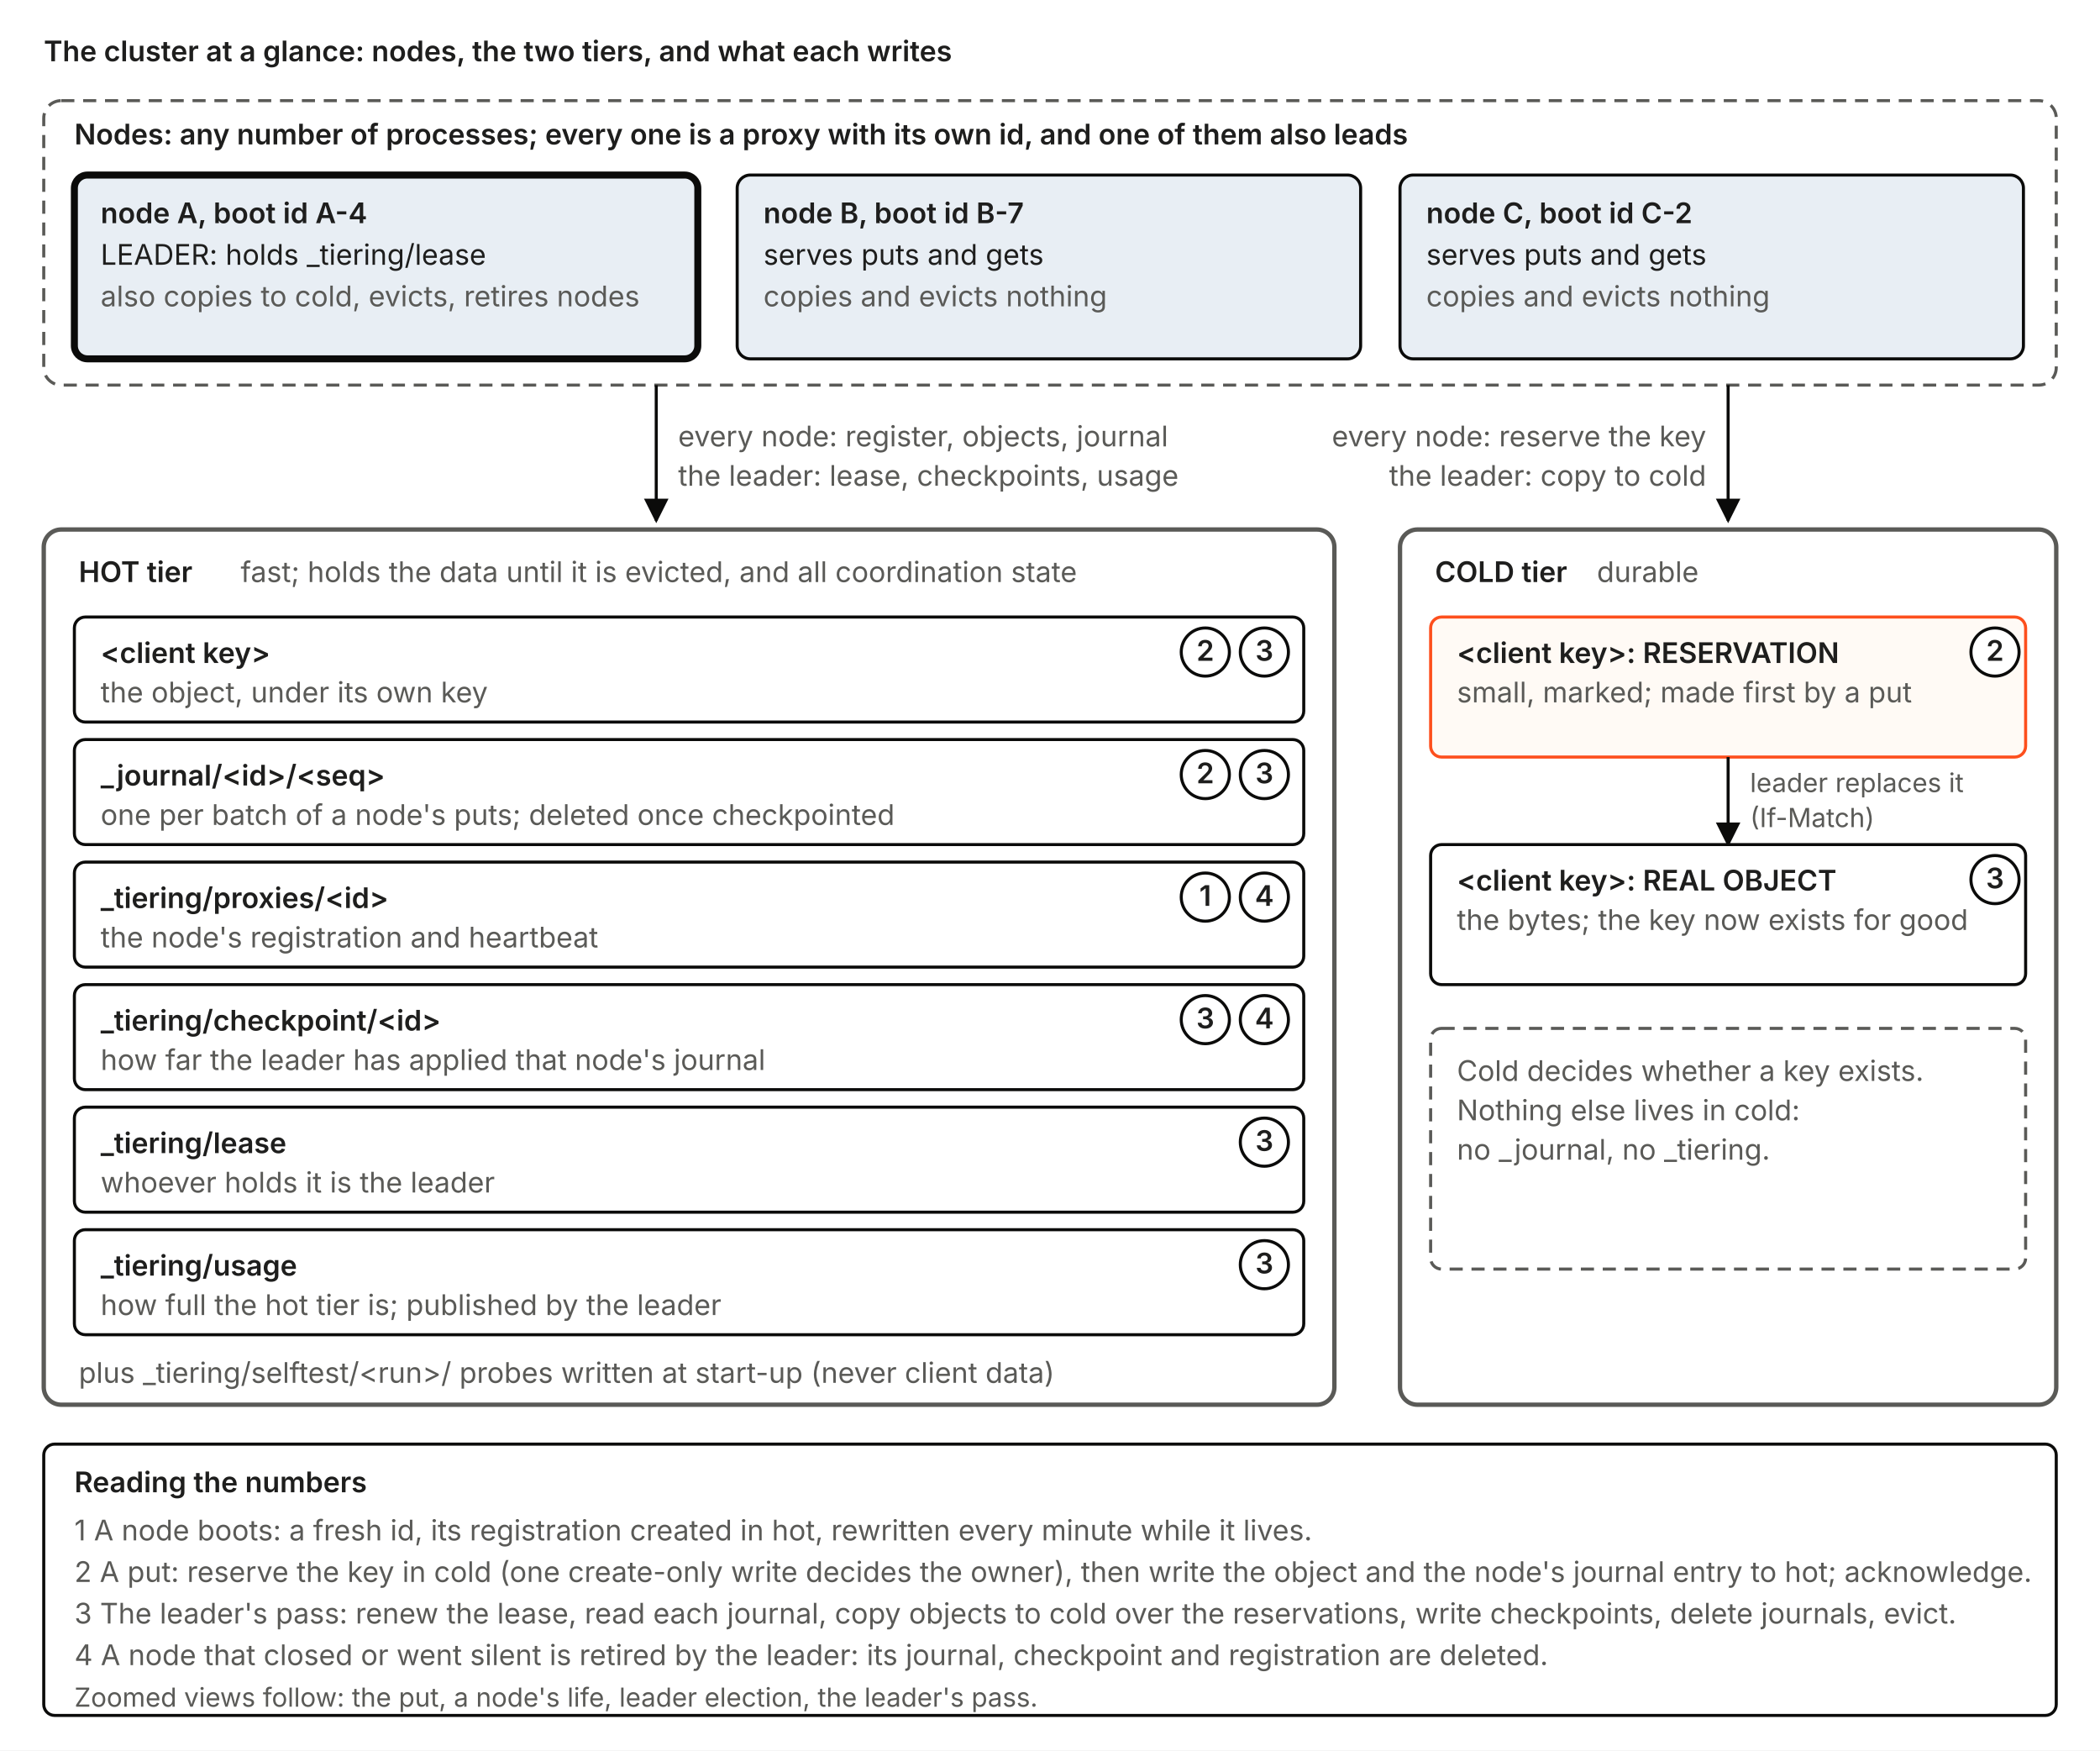
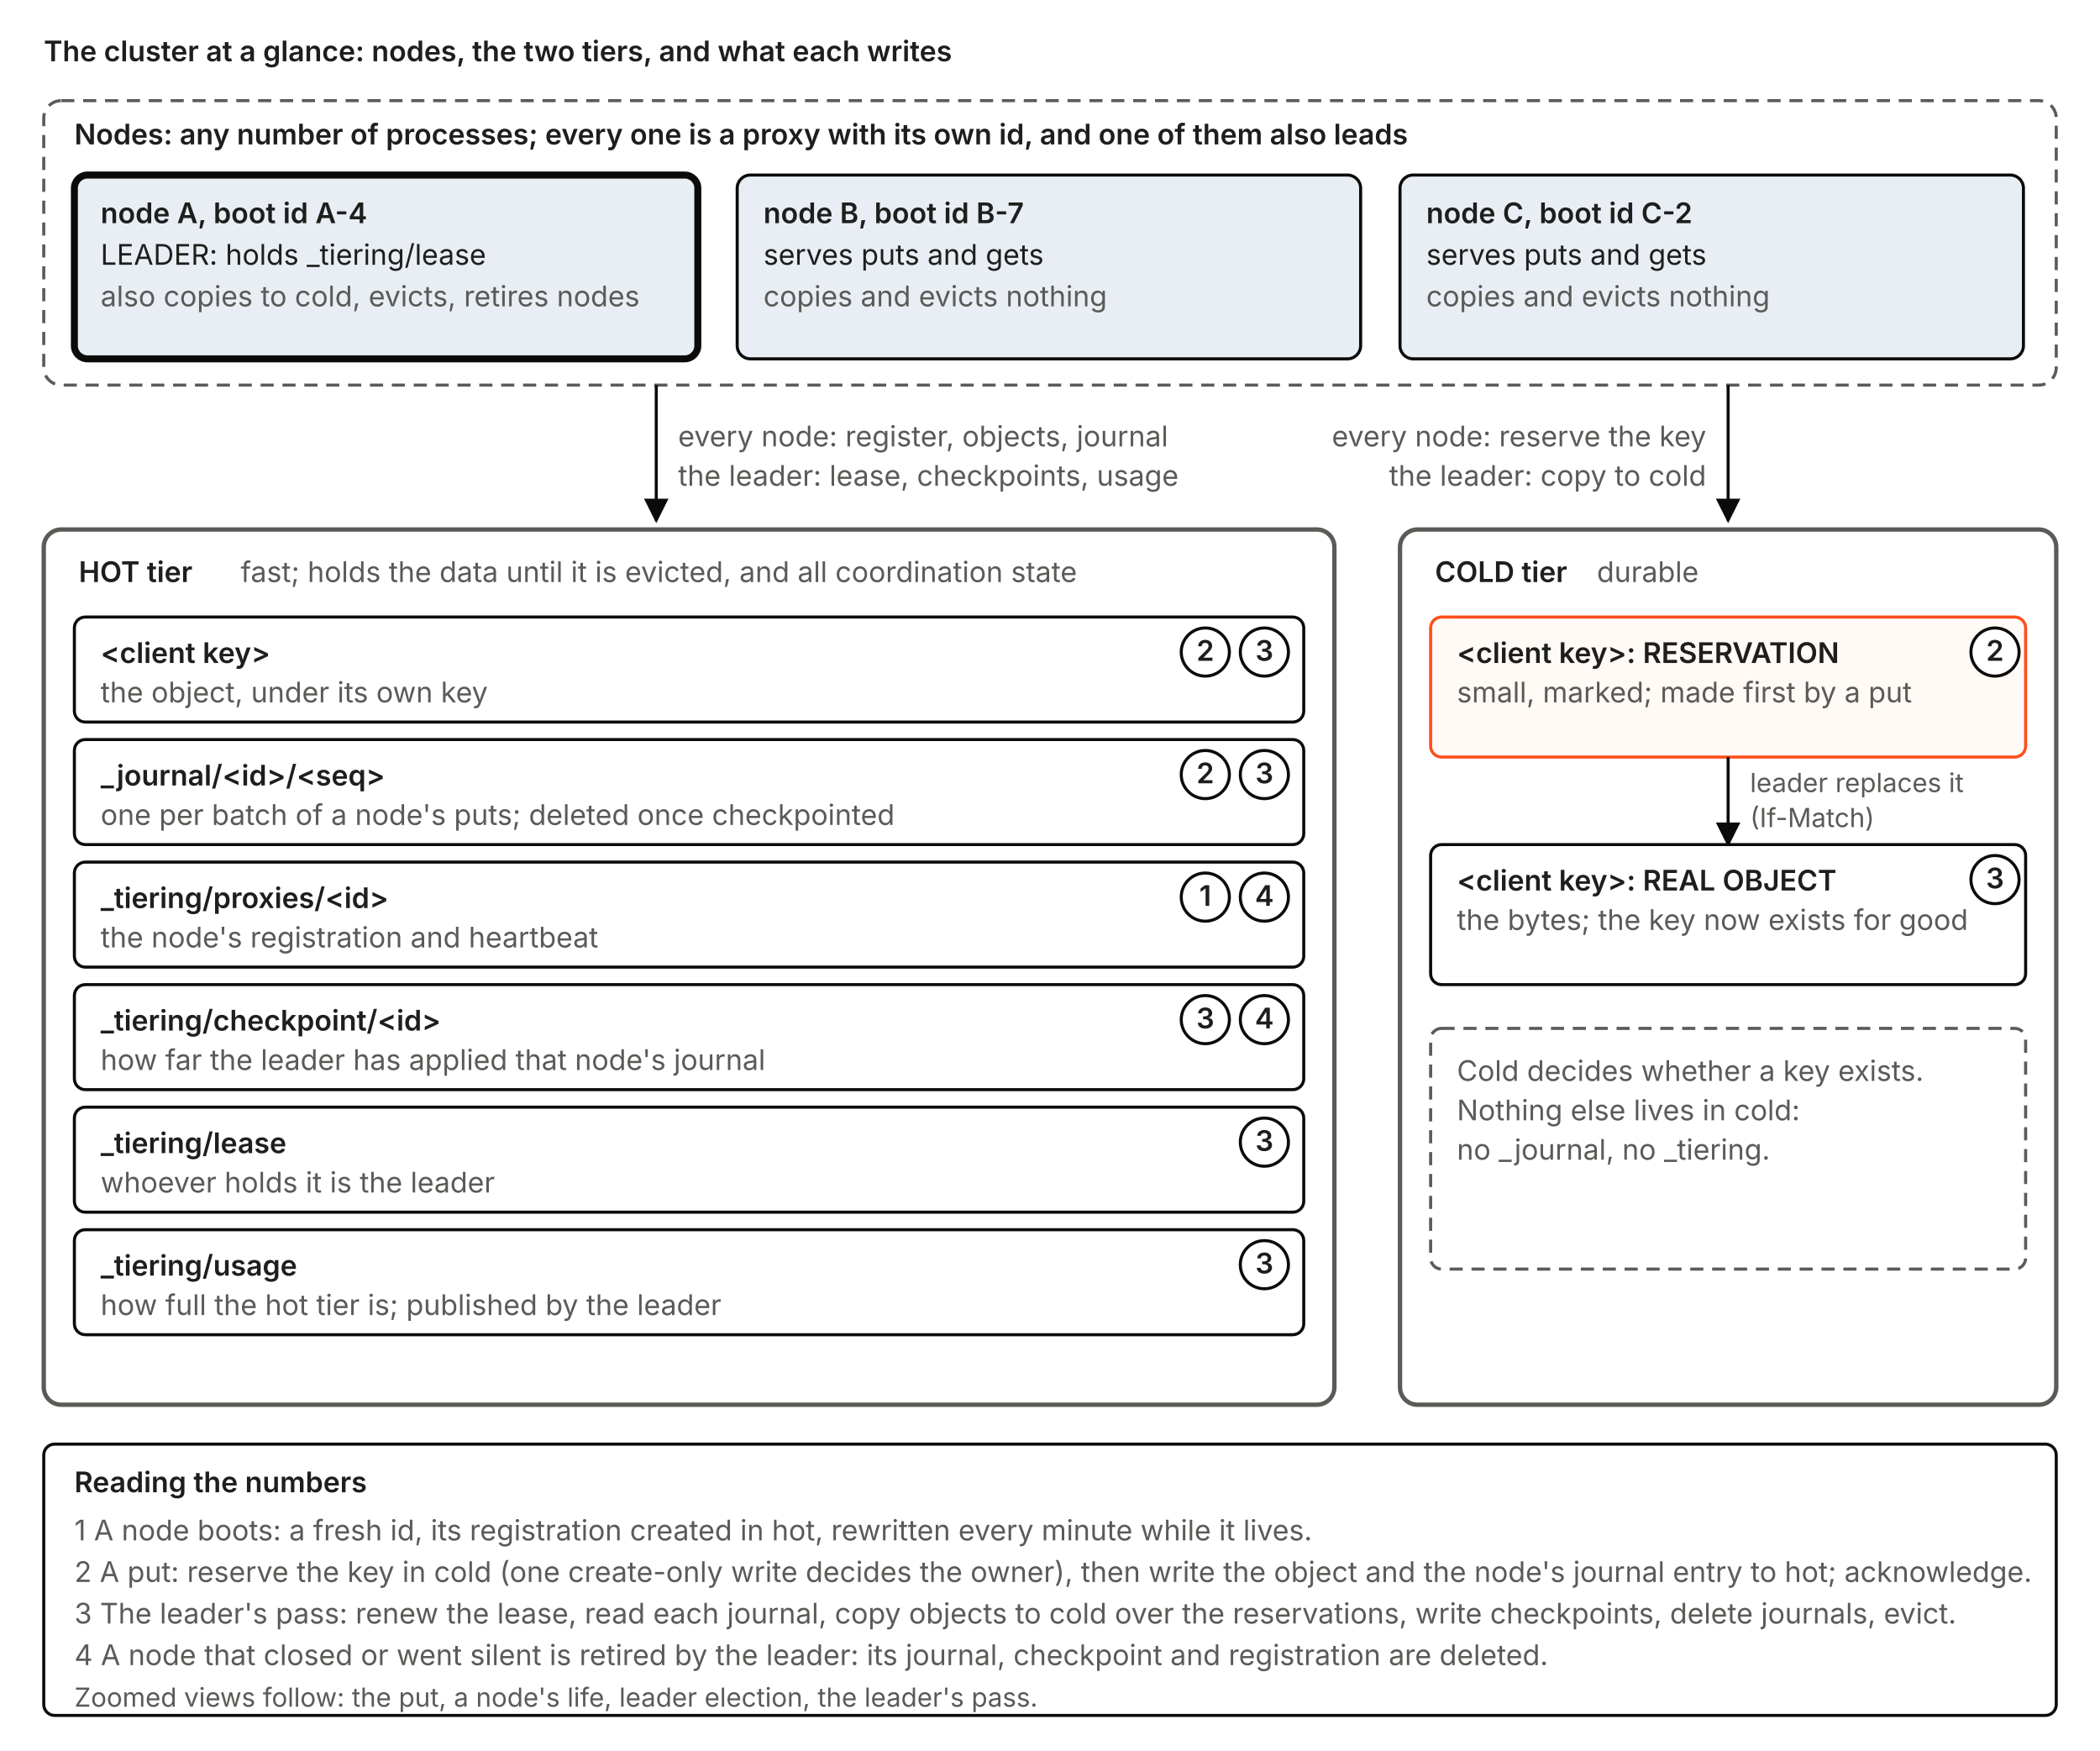
<svg xmlns="http://www.w3.org/2000/svg" viewBox="0 0 960 800" width="960" height="800" role="img" aria-label="Three nodes, one of them the leader, above two tier frames. The hot tier holds client objects, journal objects and the _tiering objects; the cold tier holds reservations and real objects. Numbered badges mark node boot, a put and the leader pass.">
  <defs>
    <marker id="cluster-ak" viewBox="0 0 10 10" refX="9" refY="5" markerWidth="8" markerHeight="8" orient="auto">
      <path d="M0,0 L10,5 L0,10 z" fill="#0B0B0A" />
    </marker>
    <marker id="cluster-ao" viewBox="0 0 10 10" refX="9" refY="5" markerWidth="8" markerHeight="8" orient="auto">
      <path d="M0,0 L10,5 L0,10 z" fill="#FD4F1D" />
    </marker>
  </defs>
  <style>
.box{fill:#FFFFFF;stroke:#0B0B0A;stroke-width:1.4}
.box-b{fill:#E8EEF4;stroke:#0B0B0A;stroke-width:1.4}
.box-o{fill:#FFFAF5;stroke:#FD4F1D;stroke-width:1.4}
.box-t{fill:none;stroke:#FD4F1D;stroke-width:2}
.box-p{fill:none;stroke:#5A5A57;stroke-width:1.4;stroke-dasharray:6 4}
.ln{stroke:#0B0B0A;fill:none;stroke-width:1.4}
.ln-d{stroke:#0B0B0A;fill:none;stroke-width:1.4;stroke-dasharray:6 4}
.ln-o{stroke:#FD4F1D;fill:none;stroke-width:1.6}
.ln-od{stroke:#FD4F1D;fill:none;stroke-width:1.6;stroke-dasharray:6 4}
text{fill:#1E1E1D;font-family:system-ui,-apple-system,'Segoe UI',sans-serif;font-size:13px}
.b{font-weight:600}
.t-m{fill:#5A5A57;font-size:12px}
.t-n{fill:#5A5A57;font-size:13px}
.lbl{paint-order:stroke;stroke:#FFFFFF;stroke-width:4px;stroke-linejoin:round}
</style>
  <rect x="0" y="0" width="960" height="800" fill="#FFFFFF" />
  <text x="20" y="28" class="b" font-size="16">The cluster at a glance: nodes, the two tiers, and what each writes</text>
  <rect x="20" y="46" width="920" height="130" rx="8" class="box-p" />
  <text x="34" y="66" class="b">Nodes: any number of processes; every one is a proxy with its own id, and one of them also leads</text>
  <rect x="34" y="80" width="285" height="84" rx="6" class="box-b" />
  <rect x="34" y="80" width="285" height="84" rx="6" fill="none" stroke="#0B0B0A" stroke-width="3.2" />
  <text x="46" y="102" class="b">node A, boot id A-4</text>
  <text x="46" y="121">LEADER: holds _tiering/lease</text>
  <text x="46" y="140" class="t-n">also copies to cold, evicts, retires nodes</text>
  <rect x="337" y="80" width="285" height="84" rx="6" class="box-b" />
  <text x="349" y="102" class="b">node B, boot id B-7</text>
  <text x="349" y="121">serves puts and gets</text>
  <text x="349" y="140" class="t-n">copies and evicts nothing</text>
  <rect x="640" y="80" width="285" height="84" rx="6" class="box-b" />
  <text x="652" y="102" class="b">node C, boot id C-2</text>
  <text x="652" y="121">serves puts and gets</text>
  <text x="652" y="140" class="t-n">copies and evicts nothing</text>
  <line x1="300" y1="176" x2="300" y2="238" class="ln" marker-end="url(#cluster-ak)" />
  <text x="310" y="204" class="t-n lbl">every node: register, objects, journal</text>
  <text x="310" y="222" class="t-n lbl">the leader: lease, checkpoints, usage</text>
  <line x1="790" y1="176" x2="790" y2="238" class="ln" marker-end="url(#cluster-ak)" />
  <text x="780" y="204" class="t-n lbl" text-anchor="end">every node: reserve the key</text>
  <text x="780" y="222" class="t-n lbl" text-anchor="end">the leader: copy to cold</text>
  <rect x="20" y="242" width="590" height="400" rx="8" fill="none" stroke="#5A5A57" stroke-width="2" />
  <text x="36" y="266" class="b" font-size="15">HOT tier</text>
  <text x="110" y="266" class="t-n">fast; holds the data until it is evicted, and all coordination state</text>
  <rect x="34" y="282" width="562" height="48" rx="5" class="box" />
  <text x="46" y="303" class="b">&lt;client key&gt;</text>
  <text x="46" y="321" class="t-n">the object, under its own key</text>
  <circle cx="578" cy="298" r="11" fill="#FFFFFF" stroke="#0B0B0A" stroke-width="1.4" />
  <text x="578" y="302" class="b" text-anchor="middle" font-size="12">3</text>
  <circle cx="551" cy="298" r="11" fill="#FFFFFF" stroke="#0B0B0A" stroke-width="1.4" />
  <text x="551" y="302" class="b" text-anchor="middle" font-size="12">2</text>
  <rect x="34" y="338" width="562" height="48" rx="5" class="box" />
  <text x="46" y="359" class="b">_journal/&lt;id&gt;/&lt;seq&gt;</text>
  <text x="46" y="377" class="t-n">one per batch of a node's puts; deleted once checkpointed</text>
  <circle cx="578" cy="354" r="11" fill="#FFFFFF" stroke="#0B0B0A" stroke-width="1.4" />
  <text x="578" y="358" class="b" text-anchor="middle" font-size="12">3</text>
  <circle cx="551" cy="354" r="11" fill="#FFFFFF" stroke="#0B0B0A" stroke-width="1.4" />
  <text x="551" y="358" class="b" text-anchor="middle" font-size="12">2</text>
  <rect x="34" y="394" width="562" height="48" rx="5" class="box" />
  <text x="46" y="415" class="b">_tiering/proxies/&lt;id&gt;</text>
  <text x="46" y="433" class="t-n">the node's registration and heartbeat</text>
  <circle cx="578" cy="410" r="11" fill="#FFFFFF" stroke="#0B0B0A" stroke-width="1.4" />
  <text x="578" y="414" class="b" text-anchor="middle" font-size="12">4</text>
  <circle cx="551" cy="410" r="11" fill="#FFFFFF" stroke="#0B0B0A" stroke-width="1.4" />
  <text x="551" y="414" class="b" text-anchor="middle" font-size="12">1</text>
  <rect x="34" y="450" width="562" height="48" rx="5" class="box" />
  <text x="46" y="471" class="b">_tiering/checkpoint/&lt;id&gt;</text>
  <text x="46" y="489" class="t-n">how far the leader has applied that node's journal</text>
  <circle cx="578" cy="466" r="11" fill="#FFFFFF" stroke="#0B0B0A" stroke-width="1.4" />
  <text x="578" y="470" class="b" text-anchor="middle" font-size="12">4</text>
  <circle cx="551" cy="466" r="11" fill="#FFFFFF" stroke="#0B0B0A" stroke-width="1.4" />
  <text x="551" y="470" class="b" text-anchor="middle" font-size="12">3</text>
  <rect x="34" y="506" width="562" height="48" rx="5" class="box" />
  <text x="46" y="527" class="b">_tiering/lease</text>
  <text x="46" y="545" class="t-n">whoever holds it is the leader</text>
  <circle cx="578" cy="522" r="11" fill="#FFFFFF" stroke="#0B0B0A" stroke-width="1.4" />
  <text x="578" y="526" class="b" text-anchor="middle" font-size="12">3</text>
  <rect x="34" y="562" width="562" height="48" rx="5" class="box" />
  <text x="46" y="583" class="b">_tiering/usage</text>
  <text x="46" y="601" class="t-n">how full the hot tier is; published by the leader</text>
  <circle cx="578" cy="578" r="11" fill="#FFFFFF" stroke="#0B0B0A" stroke-width="1.4" />
  <text x="578" y="582" class="b" text-anchor="middle" font-size="12">3</text>
-   <text x="36" y="632" class="t-n">plus _tiering/selftest/&lt;run&gt;/ probes written at start-up (never client data)</text>
  <rect x="640" y="242" width="300" height="400" rx="8" fill="none" stroke="#5A5A57" stroke-width="2" />
  <text x="656" y="266" class="b" font-size="15">COLD tier</text>
  <text x="730" y="266" class="t-n">durable</text>
  <rect x="654" y="282" width="272" height="64" rx="5" class="box-o" />
  <text x="666" y="303" class="b">&lt;client key&gt;: RESERVATION</text>
  <text x="666" y="321" class="t-n">small, marked; made first by a put</text>
  <circle cx="912" cy="298" r="11" fill="#FFFFFF" stroke="#0B0B0A" stroke-width="1.4" />
  <text x="912" y="302" class="b" text-anchor="middle" font-size="12">2</text>
  <line x1="790" y1="346" x2="790" y2="386" class="ln" marker-end="url(#cluster-ak)" />
  <text x="800" y="362" class="t-m lbl">leader replaces it</text>
  <text x="800" y="378" class="t-m lbl">(If-Match)</text>
  <rect x="654" y="386" width="272" height="64" rx="5" class="box" />
  <text x="666" y="407" class="b">&lt;client key&gt;: REAL OBJECT</text>
  <text x="666" y="425" class="t-n">the bytes; the key now exists for good</text>
  <circle cx="912" cy="402" r="11" fill="#FFFFFF" stroke="#0B0B0A" stroke-width="1.4" />
  <text x="912" y="406" class="b" text-anchor="middle" font-size="12">3</text>
  <rect x="654" y="470" width="272" height="110" rx="5" class="box-p" />
  <text x="666" y="494" class="t-n">Cold decides whether a key exists.</text>
  <text x="666" y="512" class="t-n">Nothing else lives in cold:</text>
  <text x="666" y="530" class="t-n">no _journal, no _tiering.</text>
  <rect x="20" y="660" width="920" height="124" rx="5" class="box" />
  <text x="34" y="682" class="b">Reading the numbers</text>
  <text x="34" y="704" class="t-n">1  A node boots: a fresh id, its registration created in hot, rewritten every minute while it lives.</text>
  <text x="34" y="723" class="t-n">2  A put: reserve the key in cold (one create-only write decides the owner), then write the object and the node's journal entry to hot; acknowledge.</text>
  <text x="34" y="742" class="t-n">3  The leader's pass: renew the lease, read each journal, copy objects to cold over the reservations, write checkpoints, delete journals, evict.</text>
  <text x="34" y="761" class="t-n">4  A node that closed or went silent is retired by the leader: its journal, checkpoint and registration are deleted.</text>
  <text x="34" y="780" class="t-m">Zoomed views follow: the put, a node's life, leader election, the leader's pass.</text>
</svg>
